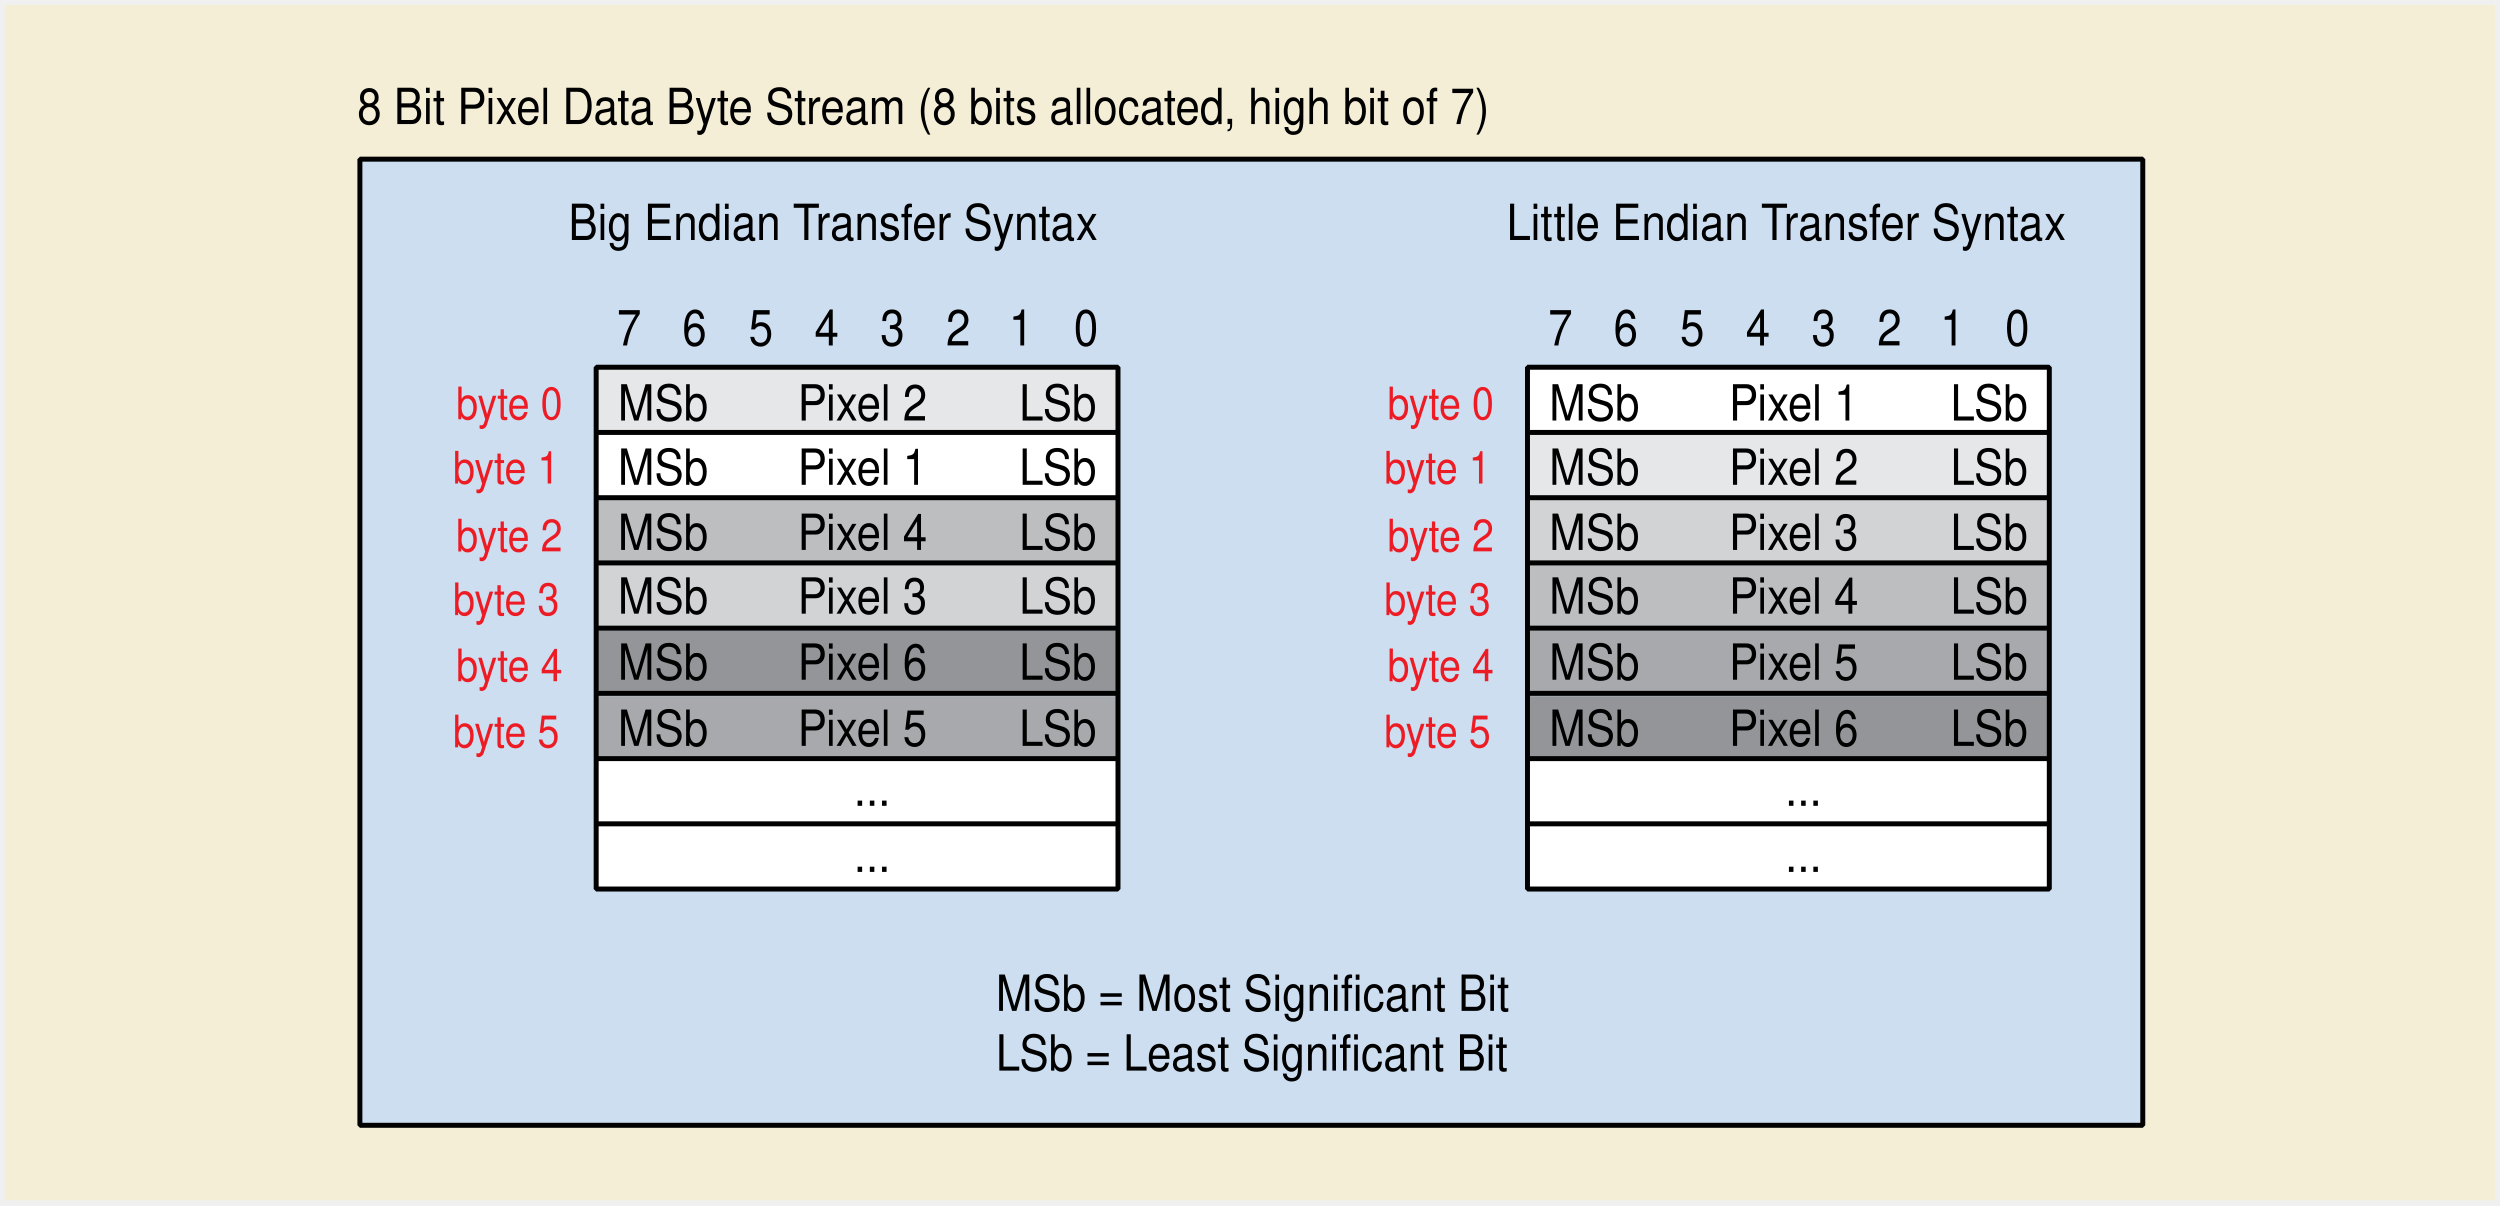
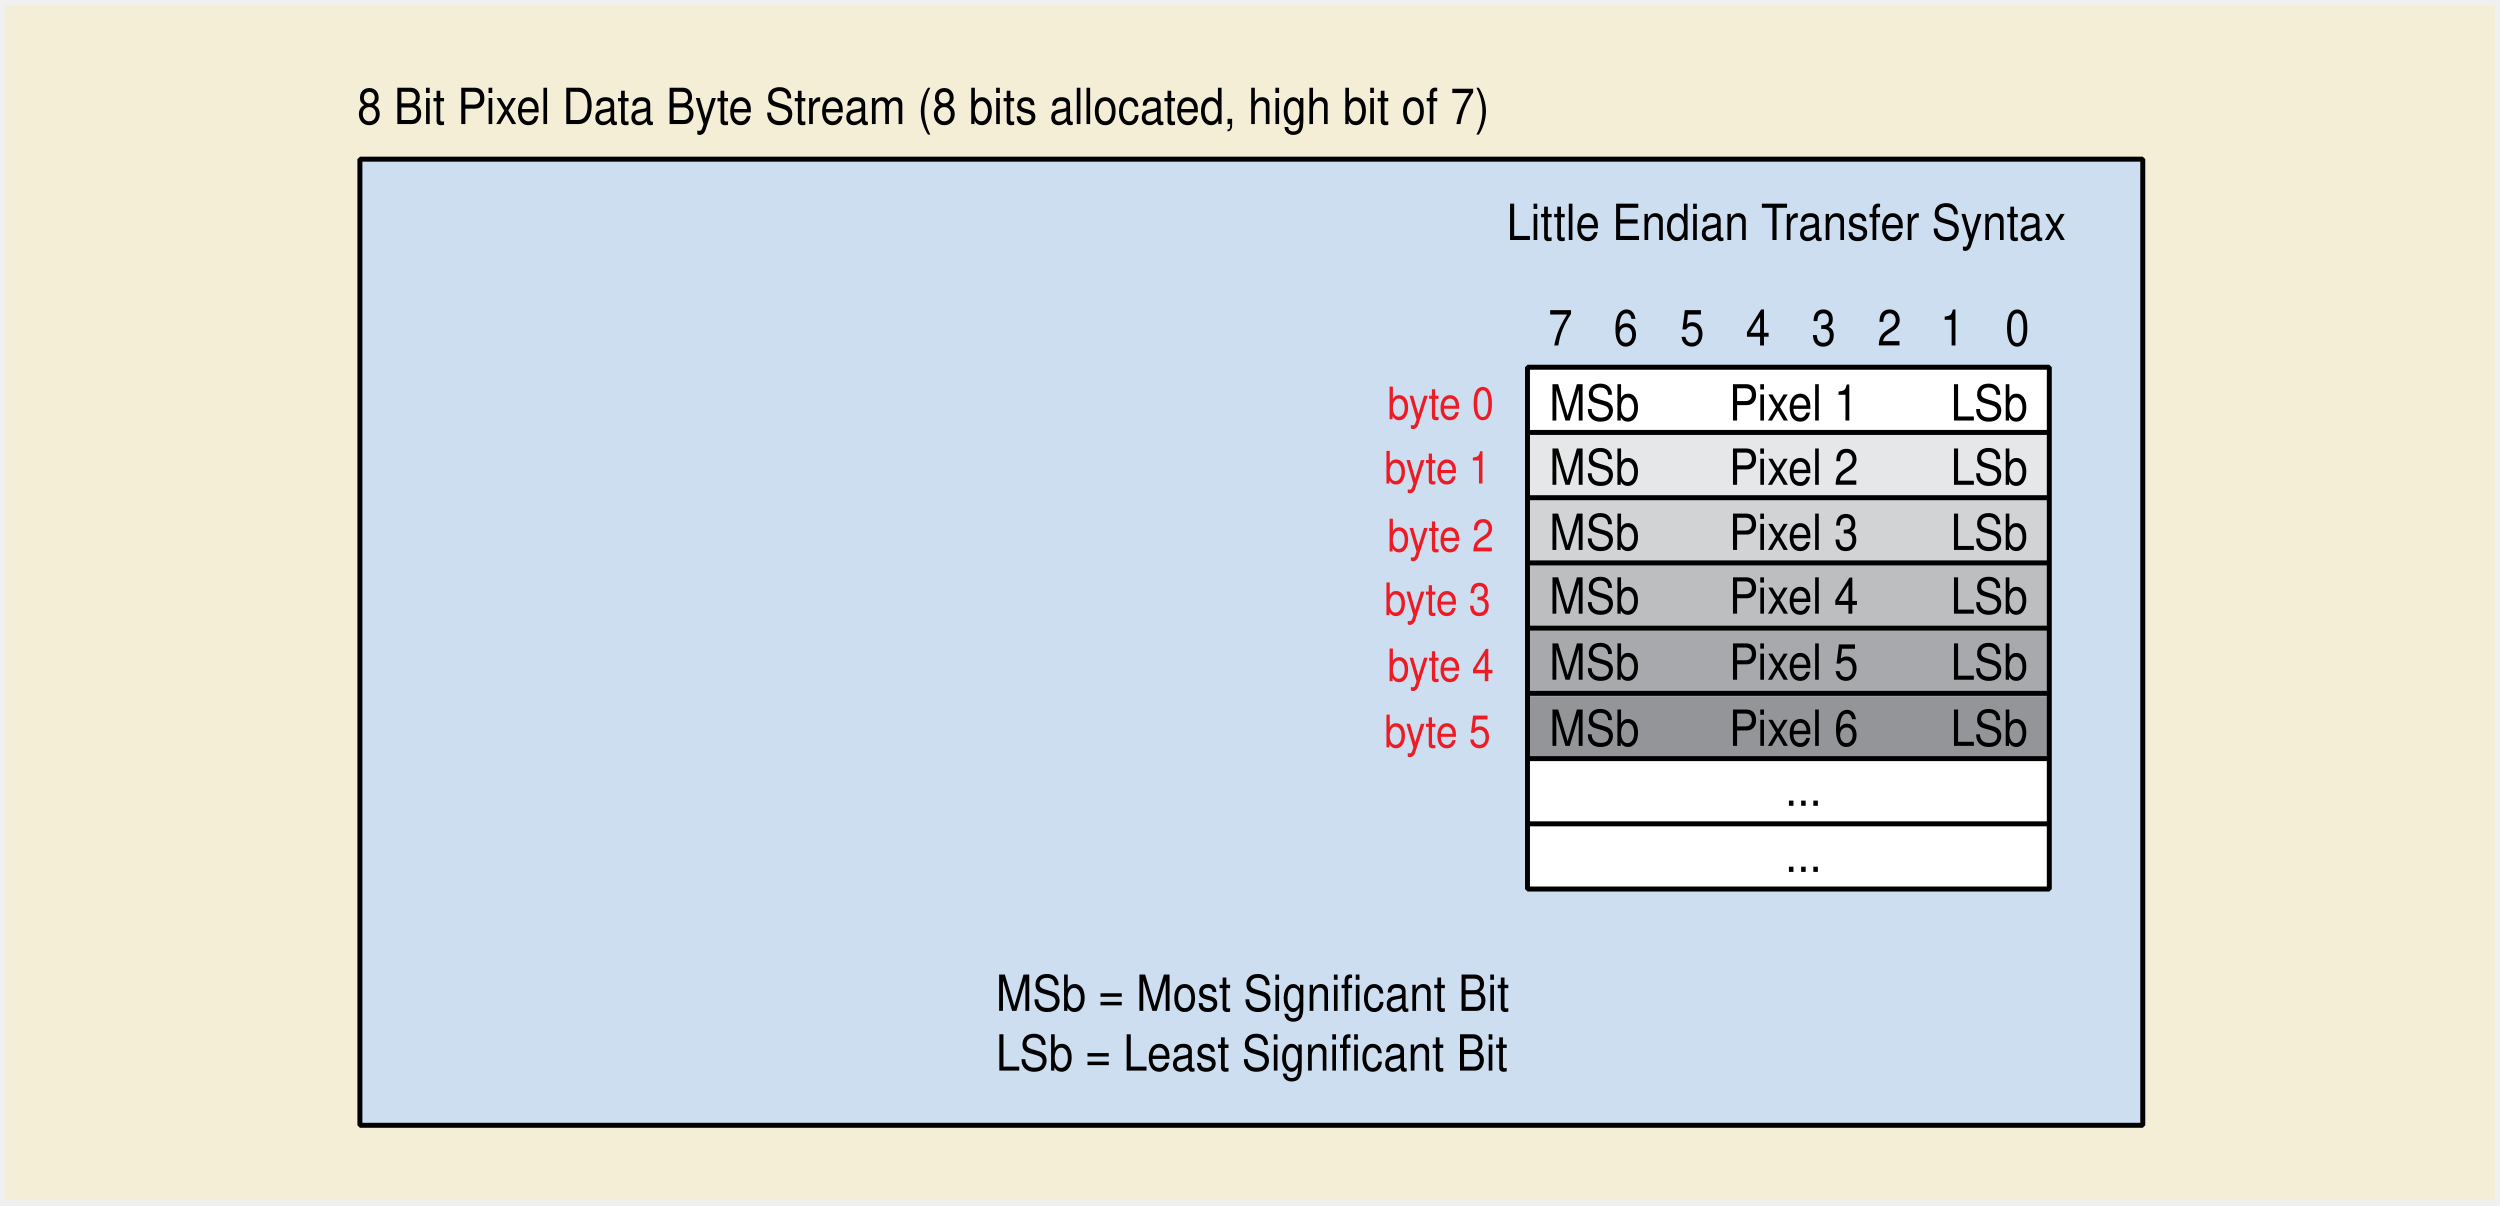
<svg xmlns="http://www.w3.org/2000/svg" version="1.1" id="Layer_1" x="0px" y="0px" width="502px" height="242px" viewBox="0 0 502 242" enable-background="new 0 0 502 242" xml:space="preserve">
  <defs>
    <style type="text/css">
	text {
	  font-family: Helvetica, Verdana, ArialUnicodeMS, san-serif
	}
	</style>
  </defs>
  <g>
   </g>
  <g>
    <rect x="1" y="1" fill="#F5EED6" width="500" height="240" />
    <g>
      <rect x="72.268" y="31.957" fill="#CCDEF0" stroke="#010101" stroke-miterlimit="1" width="358" height="194" />
      <g>
        <rect x="306.719" y="152.324" fill="#FFFFFF" width="104.781" height="13.03" />
        <rect x="306.527" y="139.799" fill="#939598" width="104.973" height="13.03" />
        <rect x="306.527" y="165.858" fill="#FFFFFF" width="104.973" height="13.031" />
        <rect x="306.719" y="86.769" fill="#E6E7E8" width="104.975" height="13.03" />
        <rect x="306.719" y="73.739" fill="#FFFFFF" width="104.781" height="13.03" />
        <rect x="306.719" y="112.829" fill="#BCBEC0" width="104.975" height="13.029" />
        <rect x="306.719" y="99.799" fill="#D1D3D4" width="104.781" height="13.03" />
        <rect x="306.719" y="125.858" fill="#A7A9AC" width="104.781" height="13.031" />
        <g>
          <text transform="matrix(0.8815 0 0 1 347.1826 84.4385)" font-size="10">Pixel 1</text>
        </g>
        <g>
          <text transform="matrix(0.8815 0 0 1 311.0762 84.4385)" font-size="10">MSb</text>
        </g>
        <g>
          <text transform="matrix(0.8815 0 0 1 391.6562 84.4385)" font-size="10">LSb</text>
        </g>
        <g>
          <text transform="matrix(0.8815 0 0 1 347.1826 97.3496)" font-size="10">Pixel 2</text>
        </g>
        <g>
          <text transform="matrix(0.8815 0 0 1 311.0762 97.3496)" font-size="10">MSb</text>
        </g>
        <g>
          <text transform="matrix(0.8815 0 0 1 391.6562 97.3496)" font-size="10">LSb</text>
        </g>
        <g>
          <text transform="matrix(0.8815 0 0 1 347.1826 110.4312)" font-size="10">Pixel 3</text>
        </g>
        <g>
          <text transform="matrix(0.8815 0 0 1 311.0762 110.4312)" font-size="10">MSb</text>
        </g>
        <g>
          <text transform="matrix(0.8815 0 0 1 391.6562 110.4312)" font-size="10">LSb</text>
        </g>
        <g>
          <text transform="matrix(0.8815 0 0 1 347.1826 123.2197)" font-size="10">Pixel 4</text>
        </g>
        <g>
          <text transform="matrix(0.8815 0 0 1 311.0762 123.2197)" font-size="10">MSb</text>
        </g>
        <g>
          <text transform="matrix(0.8815 0 0 1 391.6562 123.2197)" font-size="10">LSb</text>
        </g>
        <g>
          <text transform="matrix(0.8815 0 0 1 347.1826 136.4912)" font-size="10">Pixel 5</text>
        </g>
        <g>
          <text transform="matrix(0.8815 0 0 1 311.0762 136.4912)" font-size="10">MSb</text>
        </g>
        <g>
          <text transform="matrix(0.8815 0 0 1 391.6562 136.4912)" font-size="10">LSb</text>
        </g>
        <g>
          <text transform="matrix(0.8815 0 0 1 347.1826 149.7646)" font-size="10">Pixel 6</text>
        </g>
        <g>
          <text transform="matrix(0.8815 0 0 1 311.0762 149.7646)" font-size="10">MSb</text>
        </g>
        <g>
          <text transform="matrix(0.8815 0 0 1 391.6562 149.7646)" font-size="10">LSb</text>
        </g>
        <g>
          <text transform="matrix(0.8815 0 0 1 358.4453 161.8066)" font-size="10">...</text>
        </g>
        <g>
          <text transform="matrix(0.8815 0 0 1 358.4453 175.0771)" font-size="10">...</text>
        </g>
        <g>
          <text transform="matrix(0.8815 0 0 1 278.6055 84.1865)" fill="#ED1C24" font-size="9">byte 0</text>
        </g>
        <g>
          <text transform="matrix(0.8815 0 0 1 278.6055 110.729)" fill="#ED1C24" font-size="9">byte 2</text>
        </g>
        <g>
          <text transform="matrix(0.8815 0 0 1 277.9727 97.0977)" fill="#ED1C24" font-size="9">byte 1</text>
        </g>
        <g>
          <text transform="matrix(0.8815 0 0 1 278.6055 136.7891)" fill="#ED1C24" font-size="9">byte 4</text>
        </g>
        <g>
          <text transform="matrix(0.8815 0 0 1 277.9727 123.5176)" fill="#ED1C24" font-size="9">byte 3</text>
        </g>
        <g>
          <text transform="matrix(0.8815 0 0 1 277.9727 150.0625)" fill="#ED1C24" font-size="9">byte 5</text>
        </g>
        <rect x="306.719" y="73.739" fill="none" stroke="#010101" stroke-miterlimit="1" width="104.781" height="104.782" />
        <line fill="none" stroke="#010101" stroke-miterlimit="1" x1="306.719" y1="165.423" x2="411.5" y2="165.423" />
        <line fill="none" stroke="#010101" stroke-miterlimit="1" x1="306.719" y1="152.325" x2="411.5" y2="152.325" />
        <line fill="none" stroke="#010101" stroke-miterlimit="1" x1="306.719" y1="139.228" x2="411.5" y2="139.228" />
        <line fill="none" stroke="#010101" stroke-miterlimit="1" x1="306.719" y1="126.13" x2="411.5" y2="126.13" />
        <line fill="none" stroke="#010101" stroke-miterlimit="1" x1="306.719" y1="113.032" x2="411.5" y2="113.032" />
        <line fill="none" stroke="#010101" stroke-miterlimit="1" x1="306.719" y1="99.934" x2="411.5" y2="99.934" />
        <line fill="none" stroke="#010101" stroke-miterlimit="1" x1="306.719" y1="86.836" x2="411.5" y2="86.836" />
      </g>
      <g>
        <text transform="matrix(0.8815 0 0 1 199.9639 202.9824)">
          <tspan x="0" y="0" font-size="10">MSb = Most Significant Bit</tspan>
          <tspan x="0" y="12" font-size="10">LSb = Least Significant Bit</tspan>
        </text>
      </g>
      <g>
        <text transform="matrix(0.8815 0 0 1 71.7329 24.9082)" font-size="10">8 Bit Pixel Data Byte Stream (8 bits allocated, high bit of 7)</text>
      </g>
      <g>
        <text transform="matrix(0.8815 0 0 1 302.5156 48.1929)" font-size="10">Little Endian Transfer Syntax</text>
      </g>
      <g>
        <text transform="matrix(0.8815 0 0 1 389.5977 69.3716)" font-size="10">1</text>
      </g>
      <g>
        <text transform="matrix(0.8815 0 0 1 402.627 69.3716)" font-size="10">0</text>
      </g>
      <g>
        <text transform="matrix(0.8815 0 0 1 376.957 69.3716)" font-size="10">2</text>
      </g>
      <g>
        <text transform="matrix(0.8815 0 0 1 363.7539 69.3716)" font-size="10">3</text>
      </g>
      <g>
        <text transform="matrix(0.8815 0 0 1 350.5469 69.3716)" font-size="10">4</text>
      </g>
      <g>
        <text transform="matrix(0.8815 0 0 1 337.3457 69.3716)" font-size="10">5</text>
      </g>
      <g>
        <text transform="matrix(0.8815 0 0 1 310.877 69.3716)" font-size="10">7</text>
      </g>
      <g>
        <text transform="matrix(0.8815 0 0 1 323.998 69.3716)" font-size="10">6</text>
      </g>
-       <g>
-         <text transform="matrix(0.8815 0 0 1 114.1304 48.1929)" font-size="10">Big Endian Transfer Syntax</text>
-       </g>
-       <g>
-         <text transform="matrix(0.8815 0 0 1 202.5972 69.3716)" font-size="10">1</text>
-       </g>
-       <g>
-         <text transform="matrix(0.8815 0 0 1 215.6274 69.3716)" font-size="10">0</text>
-       </g>
-       <g>
-         <text transform="matrix(0.8815 0 0 1 189.9575 69.3716)" font-size="10">2</text>
-       </g>
-       <g>
-         <text transform="matrix(0.8815 0 0 1 176.7534 69.3716)" font-size="10">3</text>
-       </g>
-       <g>
-         <text transform="matrix(0.8815 0 0 1 163.5474 69.3716)" font-size="10">4</text>
-       </g>
-       <g>
-         <text transform="matrix(0.8815 0 0 1 150.3452 69.3716)" font-size="10">5</text>
-       </g>
-       <g>
-         <text transform="matrix(0.8815 0 0 1 123.8774 69.3716)" font-size="10">7</text>
-       </g>
-       <g>
-         <text transform="matrix(0.8815 0 0 1 136.9976 69.3716)" font-size="10">6</text>
-       </g>
-       <g>
-         <rect x="119.711" y="152.324" fill="#FFFFFF" width="104.782" height="13.03" />
-         <rect x="119.519" y="139.799" fill="#A7A9AC" width="104.974" height="13.03" />
-         <rect x="119.519" y="165.858" fill="#FFFFFF" width="104.974" height="13.031" />
-         <rect x="119.711" y="86.769" fill="#FFFFFF" width="104.973" height="13.03" />
-         <rect x="119.711" y="73.739" fill="#E6E7E8" width="104.782" height="13.03" />
-         <rect x="119.711" y="112.829" fill="#D1D3D4" width="104.973" height="13.029" />
-         <rect x="119.711" y="99.799" fill="#BCBEC0" width="104.782" height="13.03" />
-         <rect x="119.711" y="125.858" fill="#939598" width="104.782" height="13.031" />
-         <g>
-           <text transform="matrix(0.8815 0 0 1 160.1748 84.4385)" font-size="10">Pixel 2</text>
-         </g>
-         <g>
-           <text transform="matrix(0.8815 0 0 1 124.0688 84.4385)" font-size="10">MSb</text>
-         </g>
-         <g>
-           <text transform="matrix(0.8815 0 0 1 204.6479 84.4385)" font-size="10">LSb</text>
-         </g>
-         <g>
-           <text transform="matrix(0.8815 0 0 1 160.1748 97.3496)" font-size="10">Pixel 1</text>
-         </g>
-         <g>
-           <text transform="matrix(0.8815 0 0 1 124.0688 97.3496)" font-size="10">MSb</text>
-         </g>
-         <g>
-           <text transform="matrix(0.8815 0 0 1 204.6479 97.3496)" font-size="10">LSb</text>
-         </g>
-         <g>
-           <text transform="matrix(0.8815 0 0 1 160.1748 110.4312)" font-size="10">Pixel 4</text>
-         </g>
-         <g>
-           <text transform="matrix(0.8815 0 0 1 124.0688 110.4312)" font-size="10">MSb</text>
-         </g>
-         <g>
-           <text transform="matrix(0.8815 0 0 1 204.6479 110.4312)" font-size="10">LSb</text>
-         </g>
-         <g>
-           <text transform="matrix(0.8815 0 0 1 160.1748 123.2197)" font-size="10">Pixel 3</text>
-         </g>
-         <g>
-           <text transform="matrix(0.8815 0 0 1 124.0688 123.2197)" font-size="10">MSb</text>
-         </g>
-         <g>
-           <text transform="matrix(0.8815 0 0 1 204.6479 123.2197)" font-size="10">LSb</text>
-         </g>
-         <g>
-           <text transform="matrix(0.8815 0 0 1 160.1748 136.4912)" font-size="10">Pixel 6</text>
-         </g>
-         <g>
-           <text transform="matrix(0.8815 0 0 1 124.0688 136.4912)" font-size="10">MSb</text>
-         </g>
-         <g>
-           <text transform="matrix(0.8815 0 0 1 204.6479 136.4912)" font-size="10">LSb</text>
-         </g>
-         <g>
-           <text transform="matrix(0.8815 0 0 1 160.1748 149.7646)" font-size="10">Pixel 5</text>
-         </g>
-         <g>
-           <text transform="matrix(0.8815 0 0 1 124.0688 149.7646)" font-size="10">MSb</text>
-         </g>
-         <g>
-           <text transform="matrix(0.8815 0 0 1 204.6479 149.7646)" font-size="10">LSb</text>
-         </g>
-         <g>
-           <text transform="matrix(0.8815 0 0 1 171.438 161.8066)" font-size="10">...</text>
-         </g>
-         <g>
-           <text transform="matrix(0.8815 0 0 1 171.438 175.0771)" font-size="10">...</text>
-         </g>
-         <g>
-           <text transform="matrix(0.8815 0 0 1 91.5977 84.1865)" fill="#ED1C24" font-size="9">byte 0</text>
-         </g>
-         <g>
-           <text transform="matrix(0.8815 0 0 1 91.5977 110.729)" fill="#ED1C24" font-size="9">byte 2</text>
-         </g>
-         <g>
-           <text transform="matrix(0.8815 0 0 1 90.9648 97.0977)" fill="#ED1C24" font-size="9">byte 1</text>
-         </g>
-         <g>
-           <text transform="matrix(0.8815 0 0 1 91.5977 136.7891)" fill="#ED1C24" font-size="9">byte 4</text>
-         </g>
-         <g>
-           <text transform="matrix(0.8815 0 0 1 90.9648 123.5176)" fill="#ED1C24" font-size="9">byte 3</text>
-         </g>
-         <g>
-           <text transform="matrix(0.8815 0 0 1 90.9648 150.0625)" fill="#ED1C24" font-size="9">byte 5</text>
-         </g>
-         <rect x="119.711" y="73.739" fill="none" stroke="#010101" stroke-miterlimit="1" width="104.782" height="104.782" />
-         <line fill="none" stroke="#010101" stroke-miterlimit="1" x1="119.711" y1="165.423" x2="224.493" y2="165.423" />
-         <line fill="none" stroke="#010101" stroke-miterlimit="1" x1="119.711" y1="152.325" x2="224.493" y2="152.325" />
-         <line fill="none" stroke="#010101" stroke-miterlimit="1" x1="119.711" y1="139.228" x2="224.493" y2="139.228" />
-         <line fill="none" stroke="#010101" stroke-miterlimit="1" x1="119.711" y1="126.13" x2="224.493" y2="126.13" />
-         <line fill="none" stroke="#010101" stroke-miterlimit="1" x1="119.711" y1="113.032" x2="224.493" y2="113.032" />
-         <line fill="none" stroke="#010101" stroke-miterlimit="1" x1="119.711" y1="99.934" x2="224.493" y2="99.934" />
-         <line fill="none" stroke="#010101" stroke-miterlimit="1" x1="119.711" y1="86.836" x2="224.493" y2="86.836" />
-       </g>
    </g>
  </g>
</svg>
